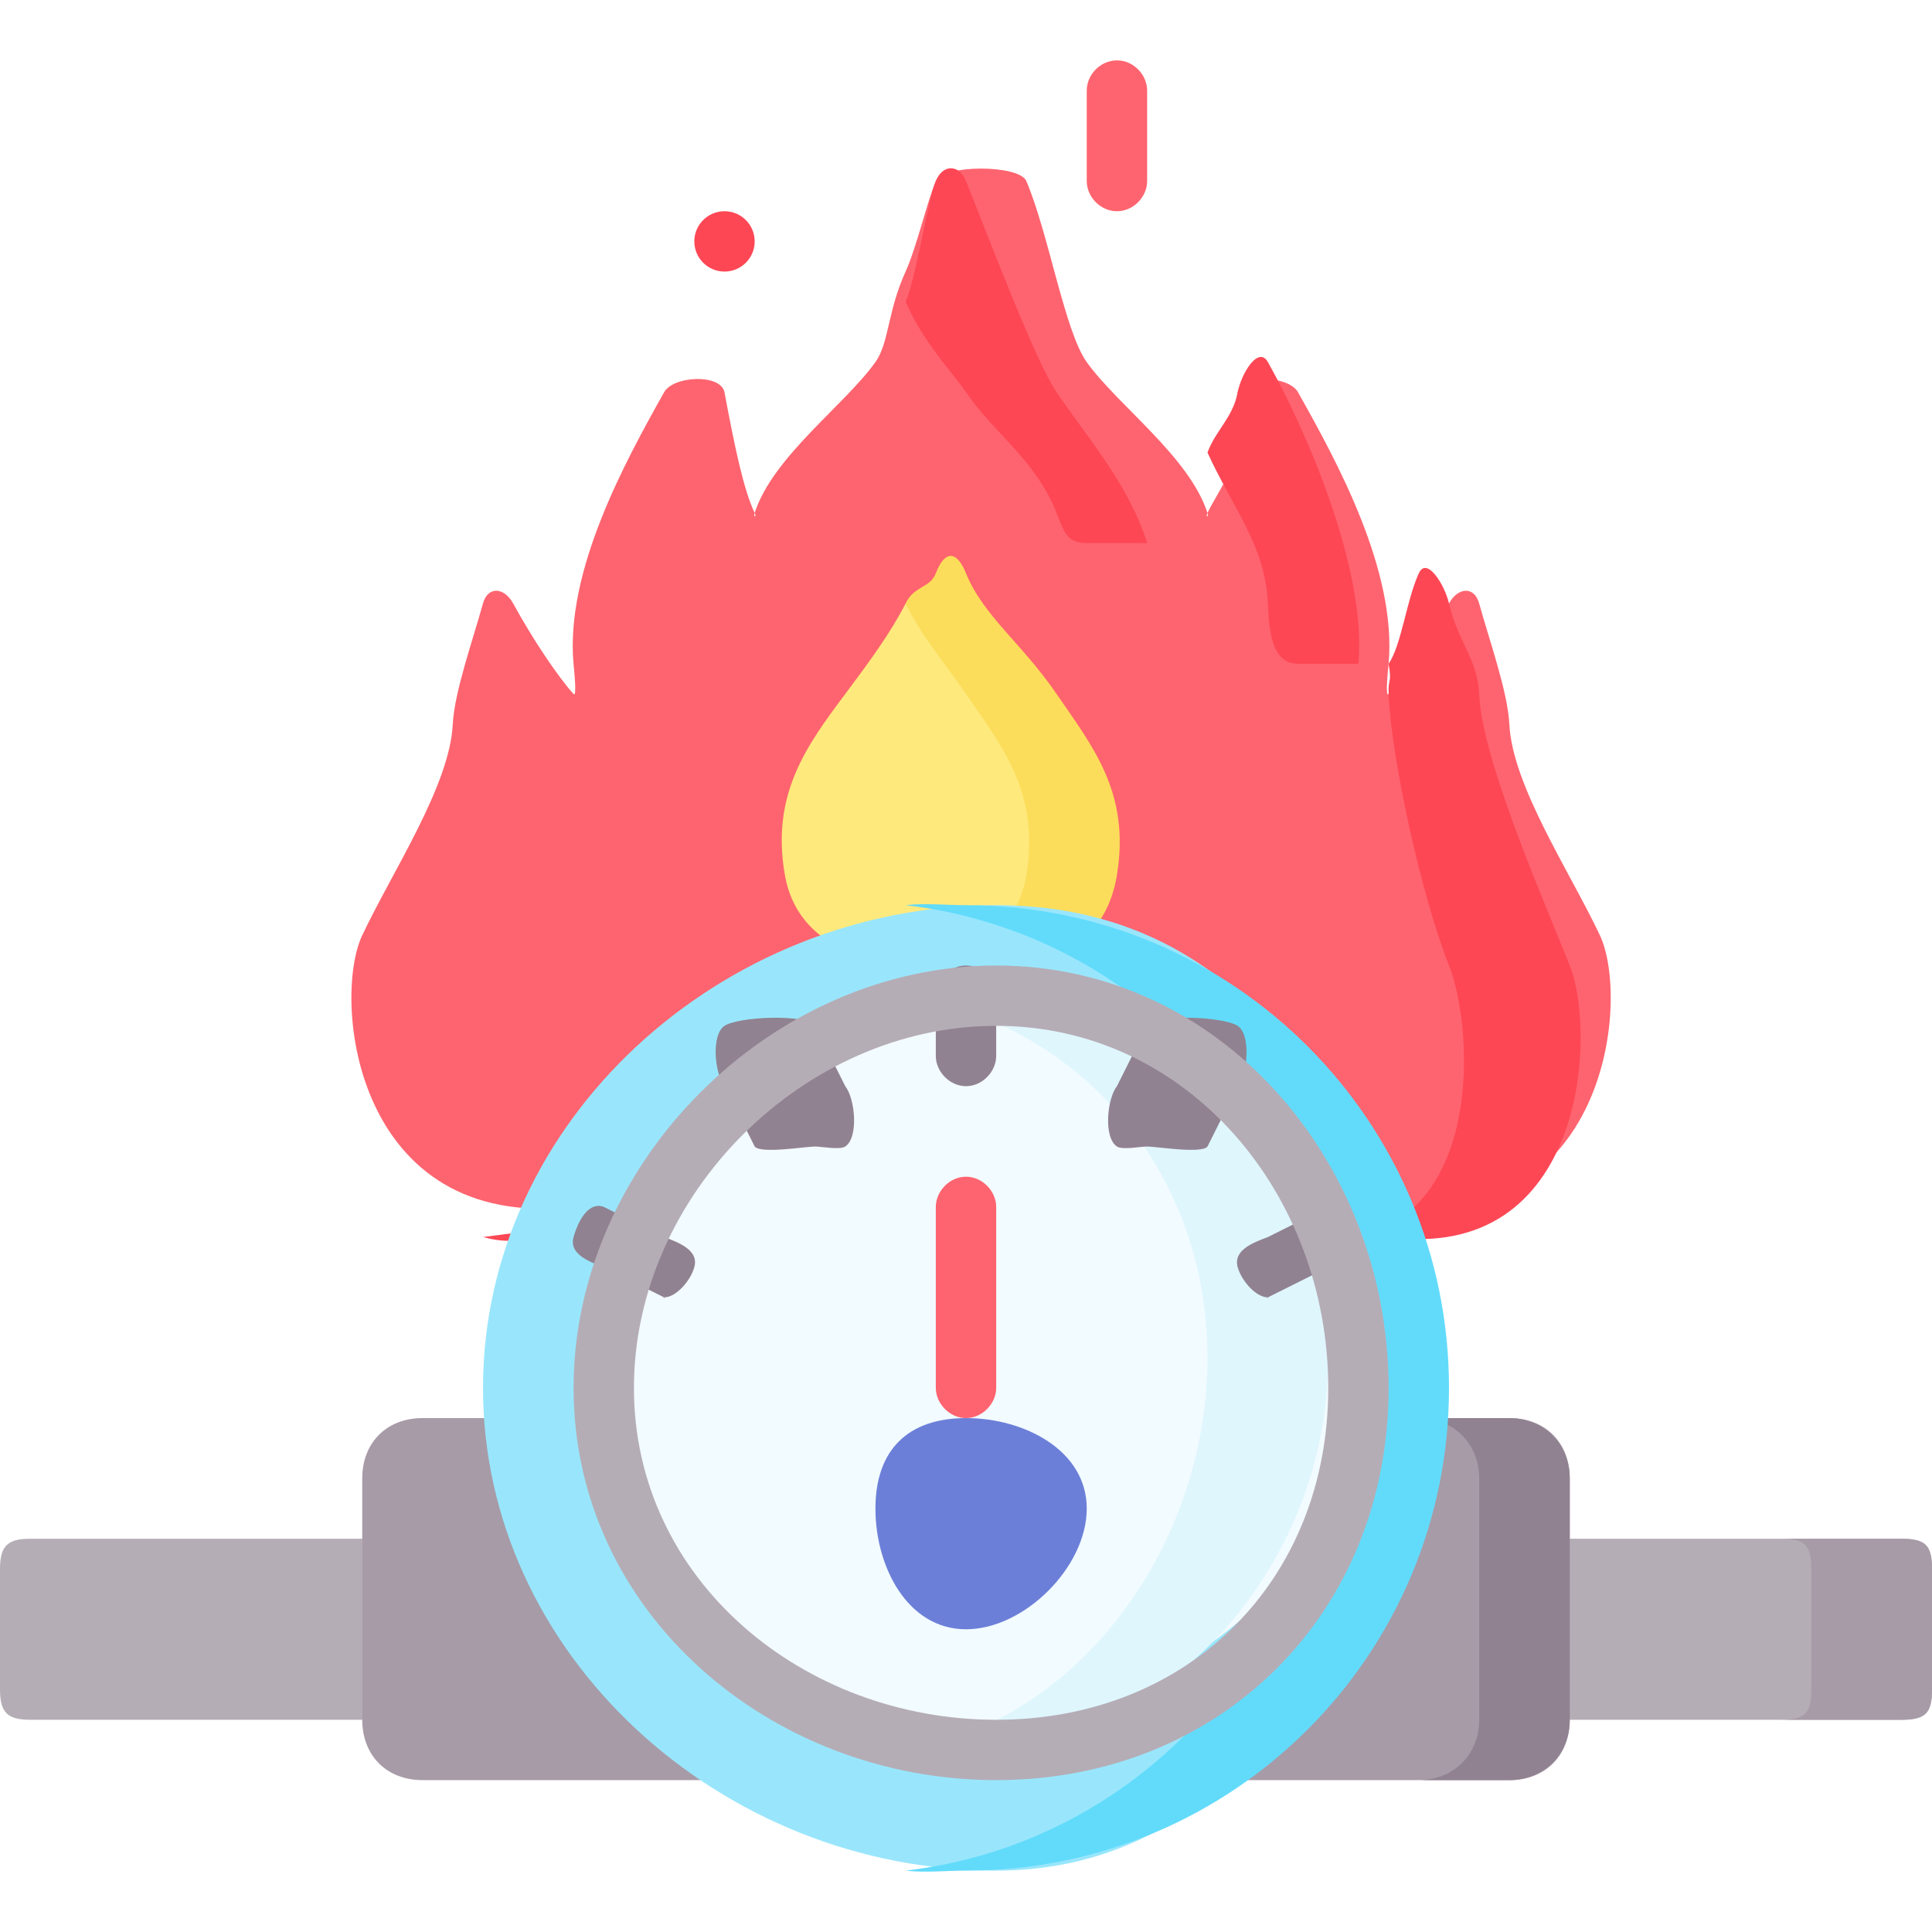
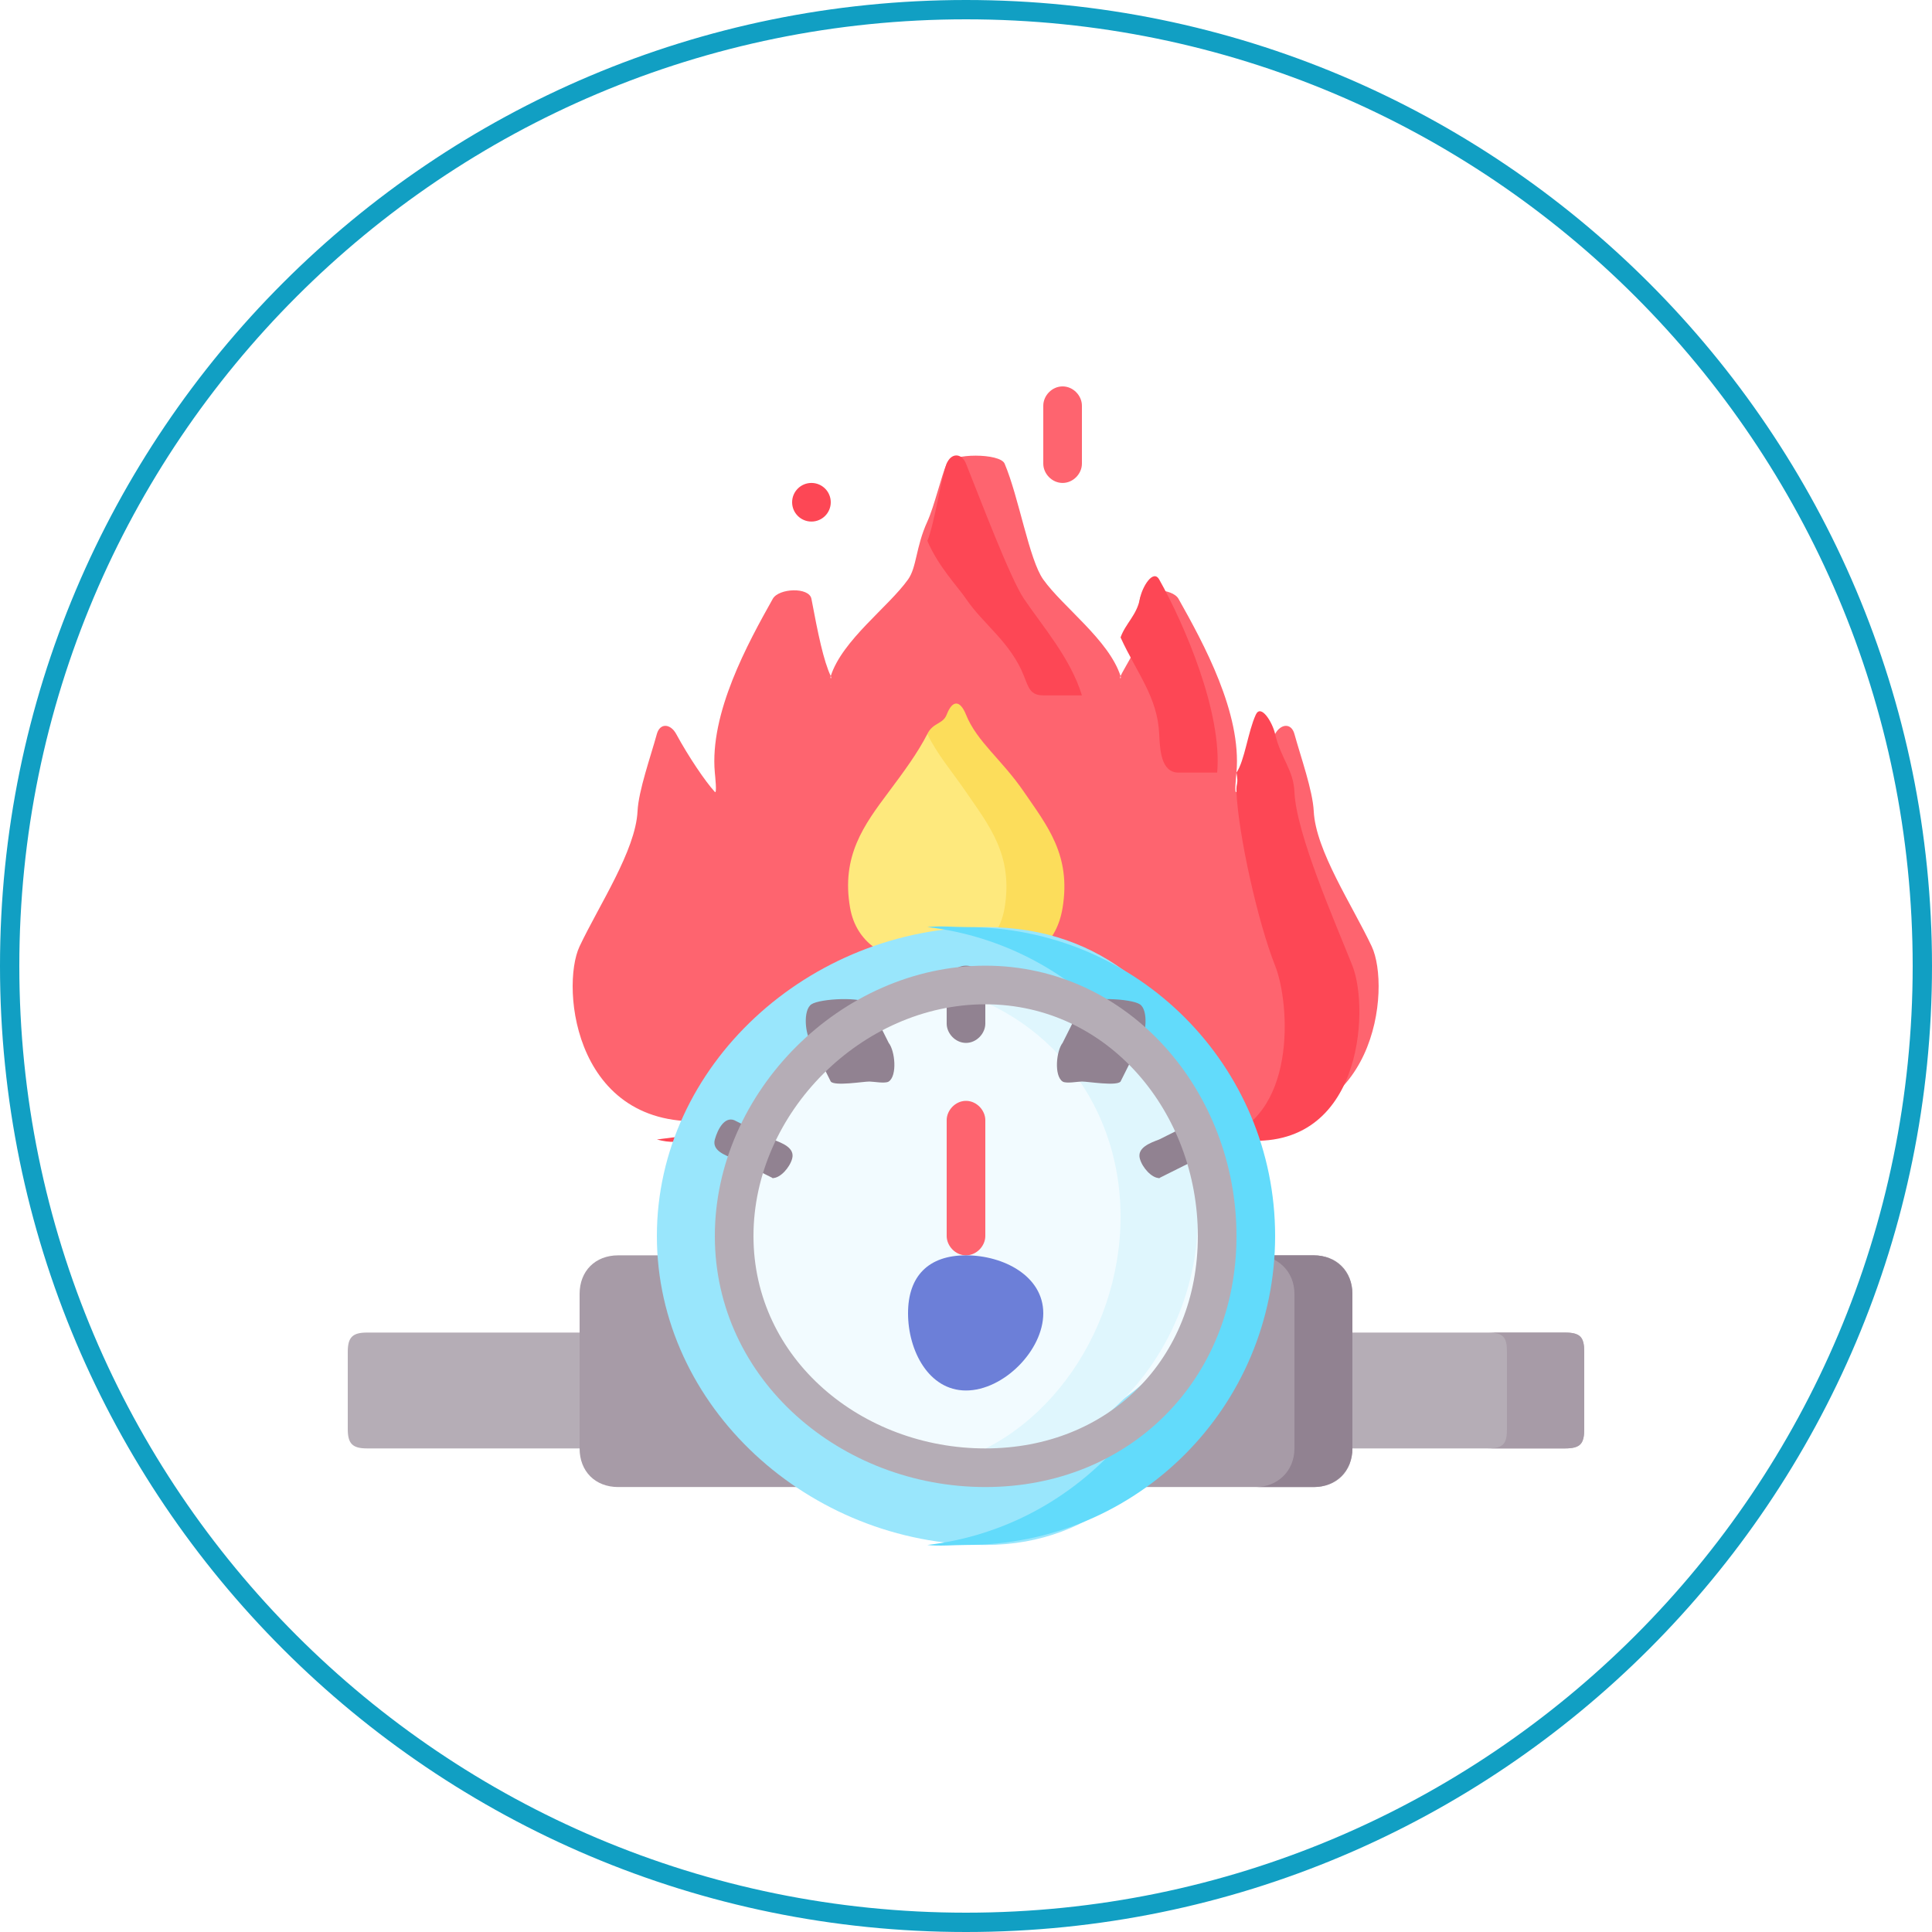
- <svg xmlns="http://www.w3.org/2000/svg" width="64" height="64" viewBox="0 0 64 64" fill="none">
-   <g id="Fire">
-     <g id="Group">
-       <g id="Vector">
-         <path d="M1 56.97H13V50.973H1C0.249 50.973 0 51.214 0 51.973V55.97C0 56.729 0.249 56.97 1 56.97Z" fill="#B5ADB6" />
-       </g>
-       <g id="Vector_2">
-         <path d="M63 56.97H51V50.973H63C63.751 50.973 64 51.214 64 51.973V55.97C64 56.729 63.751 56.97 63 56.97Z" fill="#B5ADB6" />
-       </g>
-       <g id="Vector_3">
-         <path d="M63 50.973H59C59.815 50.973 60 51.214 60 51.973V55.97C60 56.729 59.815 56.97 59 56.97H63C63.815 56.97 64 56.73 64 55.97V51.973C64 51.214 63.815 50.973 63 50.973Z" fill="#A79BA7" />
-       </g>
-       <g id="Group_2">
-         <g id="Vector_4">
-           <path d="M25 58.969H14C12.803 58.969 12 58.151 12 56.97V48.974C12 47.794 12.803 46.976 14 46.976H25V58.969Z" fill="#A79BA7" />
-         </g>
-       </g>
-       <g id="Vector_5">
-         <path d="M39 58.969H50C51.197 58.969 52 58.151 52 56.97V48.974C52 47.794 51.197 46.976 50 46.976H39V58.969Z" fill="#A79BA7" />
-       </g>
-       <g id="Vector_6">
-         <path d="M50 46.976H47C48.115 46.976 49 47.794 49 48.974V56.97C49 58.151 48.115 58.969 47 58.969H50C51.115 58.969 52 58.151 52 56.97V48.974C52 47.794 51.115 46.976 50 46.976Z" fill="#918291" />
-       </g>
-       <g id="Vector_7">
-         <path d="M45.999 39.979C38.56 39.143 26.438 39.143 18.999 39.979C11.746 40.795 10.992 33.118 11.999 30.984C13.006 28.851 14.899 26.025 14.999 23.988C15.053 22.916 15.67 21.186 15.999 19.99C16.161 19.406 16.706 19.453 16.999 19.99C17.653 21.189 18.492 22.429 18.999 22.989C19.119 23.12 19.015 22.164 18.999 21.989C18.723 18.91 20.702 15.306 21.999 12.994C22.311 12.441 23.882 12.376 23.999 12.994C24.344 14.829 24.627 16.202 24.999 16.992C24.947 17.15 25.069 17.142 24.999 16.992C25.602 15.128 27.976 13.426 28.999 11.995C29.456 11.355 29.395 10.322 29.999 8.996C30.361 8.197 30.719 6.658 30.999 5.998C31.232 5.447 33.766 5.447 33.999 5.998C34.743 7.754 35.267 10.969 35.999 11.995C37.022 13.426 39.396 15.128 39.999 16.992C39.929 17.142 40.051 17.15 39.999 16.992C40.2 16.566 40.702 15.838 40.999 14.993C41.253 14.274 40.84 13.837 40.999 12.994C41.116 12.376 42.688 12.441 42.999 12.994C44.297 15.306 46.275 18.91 45.999 21.989C45.983 22.164 45.879 23.12 45.999 22.989C46.506 22.429 47.345 21.189 47.999 19.99C48.292 19.453 48.838 19.406 48.999 19.99C49.329 21.186 49.946 22.916 49.999 23.988C50.099 26.025 51.992 28.851 52.999 30.984C54.006 33.118 53.252 40.795 45.999 39.979Z" fill="#FE646F" />
-       </g>
-       <g id="Group_3">
-         <g id="Vector_8">
-           <path d="M38 17.991H36C35.336 17.991 35.248 17.618 35 16.992C34.31 15.24 32.902 14.324 32 12.994C31.555 12.336 30.588 11.358 30 9.995C30.353 9.175 30.727 6.675 31 5.998C31.227 5.432 31.773 5.432 32 5.998C32.725 7.802 34.286 11.94 35 12.994C35.997 14.464 37.412 16.076 38 17.991Z" fill="#FD4755" />
-         </g>
-         <g id="Vector_9">
-           <path d="M45 21.989H43C42.104 21.989 42.038 20.849 42 19.99C41.915 18.076 40.843 16.839 40 14.993C40.256 14.271 40.84 13.84 41 12.994C41.118 12.373 41.686 11.439 42 11.994C43.307 14.315 45.278 18.898 45 21.989Z" fill="#FD4755" />
-         </g>
-         <g id="Vector_10">
-           <path d="M52 31.984C51.095 29.707 49.09 25.162 49 22.988C48.952 21.844 48.296 21.265 48 19.99C47.855 19.365 47.263 18.419 47 18.991C46.593 19.878 46.423 21.376 46 21.989C46.115 22.661 45.977 22.443 46 22.988C46.09 25.162 47.095 29.707 48 31.984C48.782 33.95 49.167 39.972 45 40.979C45.21 41.004 45.797 40.952 46 40.979C52.516 41.849 52.905 34.26 52 31.984Z" fill="#FD4755" />
-         </g>
-         <g id="Vector_11">
-           <path d="M16 40.979C16.709 41.167 17.043 41.119 18 40.979C21.203 40.512 25.796 40.032 30 39.979C25.032 39.918 19.926 40.46 16 40.979Z" fill="#FD4755" />
-         </g>
-       </g>
-       <g id="Vector_12">
-         <path d="M31 19.99H30C29.5 20.965 28.819 21.894 28 22.989C26.721 24.699 25.533 26.308 26 28.985C26.646 32.687 32 31.984 32 31.984C32 31.984 35.354 32.687 36 28.985C36.468 26.308 31 19.99 31 19.99Z" fill="#FEE97D" />
-       </g>
-       <g id="Vector_13">
-         <path d="M35 22.988C33.845 21.301 32.571 20.402 32 18.991C31.691 18.226 31.297 18.22 31 18.991C30.808 19.49 30.284 19.396 30 19.99C30.498 21.037 31.263 21.912 32 22.988C33.203 24.746 34.446 26.257 34 28.985C33.617 31.325 31.415 31.824 30 31.983C30.865 32.081 32 31.983 32 31.983C32 31.983 36.383 32.756 37 28.985C37.446 26.257 36.203 24.745 35 22.988Z" fill="#FCDD5B" />
-       </g>
-       <g id="Vector_14">
-         <path d="M47 45.976C47 45.976 44.63 61.967 33 61.967C23.874 61.967 16 54.808 16 45.976C16 37.144 23.874 29.985 33 29.985C45.61 29.985 47 45.976 47 45.976Z" fill="#99E6FC" />
-       </g>
-       <g id="Vector_15">
-         <path d="M32 29.985C31.354 29.985 30.626 29.911 30 29.985C37.986 30.922 44 37.803 44 45.976C44 54.149 37.986 61.03 30 61.967C30.626 62.041 31.354 61.967 32 61.967C40.886 61.967 48 54.79 48 45.976C48 37.162 40.886 29.985 32 29.985Z" fill="#62DBFB" />
-       </g>
-       <g id="Vector_16">
-         <path d="M33 57.97C32.339 57.97 31.634 58.069 31 57.97C25.027 57.03 20 52.228 20 45.976C20 39.062 25.108 32.983 32 32.983C38.892 32.983 45 39.062 45 45.976C45 52.891 37.546 56.428 33 57.97Z" fill="#F2FBFF" />
-       </g>
-       <g id="Vector_17">
-         <path d="M32 32.983C31.352 32.983 30.621 32.882 30 32.983C35.768 33.926 40 38.779 40 44.977C40 51.174 35.768 57.027 30 57.969C30.621 58.071 31.352 57.969 32 57.969C38.669 57.969 44 51.84 44 44.977C44 38.113 38.669 32.983 32 32.983Z" fill="#DFF6FD" />
-       </g>
-       <g id="Group_4">
-         <g id="Vector_18">
-           <path d="M32 46.976C31.448 46.976 31 46.485 31 45.976V39.979C31 39.471 31.448 38.98 32 38.98C32.552 38.98 33 39.471 33 39.979V45.976C33 46.485 32.552 46.976 32 46.976Z" fill="#FE646F" />
-         </g>
-       </g>
-       <path id="Vector_19" d="M32 53.972C33.933 53.972 36 51.906 36 49.974C36 48.042 33.933 46.976 32 46.976C30.067 46.976 29 48.042 29 49.974C29 51.906 30.067 53.972 32 53.972Z" fill="#6C7FD8" />
-       <g id="Group_5">
-         <g id="_x3C_Radial_Repeat_x3E__25_">
-           <g id="Group_6">
-             <g id="Vector_20">
-               <path d="M22 42.977C21.905 42.977 22.096 43.014 22 42.977L20 41.978C19.512 41.794 18.842 41.545 19 40.978C19.159 40.412 19.512 39.795 20 39.979L22 40.978C22.488 41.163 23.159 41.411 23 41.978C22.872 42.434 22.392 42.977 22 42.977Z" fill="#918291" />
-             </g>
-           </g>
-         </g>
-         <g id="_x3C_Radial_Repeat_x3E__24_">
-           <g id="Group_7">
-             <g id="Vector_21">
-               <path d="M27 37.98C26.689 37.98 25.197 38.229 25 37.98L24 35.981C23.673 35.568 23.55 34.282 24 33.982C24.45 33.682 26.673 33.569 27 33.982L28 35.981C28.327 36.394 28.45 37.68 28 37.98C27.822 38.099 27.205 37.98 27 37.98Z" fill="#918291" />
-             </g>
-           </g>
-         </g>
-         <g id="_x3C_Radial_Repeat_x3E__23_">
-           <g id="Group_8">
-             <g id="Vector_22">
-               <path d="M32 35.981C31.448 35.981 31 35.487 31 34.982V32.983C31 32.477 31.448 31.983 32 31.983C32.552 31.983 33 32.477 33 32.983V34.982C33 35.487 32.552 35.981 32 35.981Z" fill="#918291" />
-             </g>
-           </g>
-         </g>
-         <g id="_x3C_Radial_Repeat_x3E__22_">
-           <g id="Group_9">
-             <g id="Vector_23">
-               <path d="M38 37.98C37.795 37.98 37.179 38.099 37 37.98C36.55 37.68 36.673 36.394 37 35.981L38 33.983C38.327 33.569 40.55 33.682 41 33.983C41.45 34.282 41.327 35.568 41 35.981L40 37.98C39.803 38.229 38.311 37.98 38 37.98Z" fill="#918291" />
-             </g>
-           </g>
-         </g>
-         <g id="_x3C_Radial_Repeat_x3E__21_">
-           <g id="Group_10">
-             <g id="Vector_24">
-               <path d="M42 42.977C41.608 42.977 41.128 42.434 41 41.978C40.842 41.411 41.512 41.163 42 40.979L44 39.979C44.488 39.795 44.842 40.412 45 40.979C45.159 41.545 44.489 41.794 44 41.978L42 42.977C42.096 42.977 41.905 43.014 42 42.977Z" fill="#918291" />
-             </g>
-           </g>
-         </g>
-       </g>
-       <g id="Vector_25">
-         <path d="M33 31.983C25.544 31.983 19 38.523 19 45.976C19 53.427 25.544 58.969 33 58.969C40.456 58.969 46 53.427 46 45.976C46 38.523 40.456 31.983 33 31.983ZM33 56.97C26.619 56.97 21 52.351 21 45.976C21 39.599 26.619 33.982 33 33.982C39.381 33.982 44 39.599 44 45.976C44 52.351 39.381 56.97 33 56.97Z" fill="#B5ADB6" />
-       </g>
-       <g id="Group_11">
-         <g id="Vector_26">
-           <path d="M37 6.997C36.448 6.997 36 6.518 36 5.998V2.999C36 2.479 36.448 2 37 2C37.552 2 38 2.479 38 2.999V5.998C38 6.518 37.552 6.997 37 6.997Z" fill="#FE646F" />
-         </g>
-       </g>
-       <path id="Vector_27" d="M24 8.996C24.552 8.996 25 8.549 25 7.997C25 7.445 24.552 6.997 24 6.997C23.448 6.997 23 7.445 23 7.997C23 8.549 23.448 8.996 24 8.996Z" fill="#FD4755" />
-     </g>
-   </g>
+ <svg xmlns="http://www.w3.org/2000/svg" width="100" height="100" viewBox="0 0 100 100" fill="none">
+   <path d="M19 74.97H31V68.973H19C18.249 68.973 18 69.213 18 69.973V73.97C18 74.729 18.249 74.97 19 74.97Z" fill="#B5ADB6" />
+   <path d="M81 74.97H69V68.973H81C81.751 68.973 82 69.213 82 69.973V73.97C82 74.729 81.751 74.97 81 74.97Z" fill="#B5ADB6" />
+   <path d="M81 68.973H77C77.815 68.973 78 69.213 78 69.973V73.97C78 74.729 77.815 74.97 77 74.97H81C81.815 74.97 82 74.73 82 73.97V69.973C82 69.213 81.815 68.973 81 68.973Z" fill="#A79BA7" />
+   <path d="M43 76.969H32C30.803 76.969 30 76.151 30 74.97V66.975C30 65.794 30.803 64.976 32 64.976H43V76.969Z" fill="#A79BA7" />
+   <path d="M57 76.969H68C69.197 76.969 70 76.151 70 74.97V66.975C70 65.794 69.197 64.976 68 64.976H57V76.969Z" fill="#A79BA7" />
+   <path d="M68 64.976H65C66.115 64.976 67 65.794 67 66.975V74.97C67 76.15 66.115 76.969 65 76.969H68C69.115 76.969 70 76.151 70 74.97V66.975C70 65.794 69.115 64.976 68 64.976Z" fill="#918291" />
+   <path d="M63.999 57.979C56.56 57.143 44.438 57.143 36.999 57.979C29.747 58.795 28.992 51.118 29.999 48.984C31.006 46.851 32.899 44.025 32.999 41.988C33.053 40.916 33.67 39.186 33.999 37.99C34.161 37.406 34.706 37.453 34.999 37.99C35.653 39.189 36.492 40.429 36.999 40.989C37.119 41.12 37.015 40.164 36.999 39.989C36.723 36.91 38.702 33.306 39.999 30.994C40.31 30.441 41.882 30.376 41.999 30.994C42.344 32.829 42.627 34.202 42.999 34.992C42.947 35.15 43.069 35.142 42.999 34.992C43.602 33.128 45.976 31.426 46.999 29.995C47.456 29.355 47.395 28.322 47.999 26.996C48.361 26.197 48.719 24.658 48.999 23.998C49.232 23.447 51.766 23.447 51.999 23.998C52.743 25.754 53.267 28.969 53.999 29.995C55.022 31.426 57.396 33.128 57.999 34.992C57.929 35.142 58.051 35.15 57.999 34.992C58.2 34.566 58.702 33.838 58.999 32.993C59.253 32.274 58.84 31.837 58.999 30.994C59.116 30.376 60.688 30.441 60.999 30.994C62.297 33.306 64.275 36.91 63.999 39.989C63.983 40.164 63.879 41.12 63.999 40.989C64.506 40.429 65.345 39.189 65.999 37.99C66.292 37.453 66.838 37.406 66.999 37.99C67.329 39.186 67.946 40.916 67.999 41.988C68.099 44.025 69.992 46.851 70.999 48.984C72.006 51.118 71.252 58.795 63.999 57.979Z" fill="#FE646F" />
+   <path d="M56 35.991H54C53.336 35.991 53.248 35.618 53 34.992C52.31 33.24 50.902 32.324 50 30.994C49.556 30.337 48.588 29.358 48 27.995C48.353 27.174 48.727 24.675 49 23.998C49.227 23.432 49.773 23.432 50 23.998C50.725 25.802 52.286 29.94 53 30.994C53.997 32.464 55.412 34.076 56 35.991Z" fill="#FD4755" />
+   <path d="M63 39.989H61C60.104 39.989 60.038 38.849 60 37.99C59.915 36.076 58.843 34.839 58 32.993C58.256 32.271 58.84 31.84 59 30.994C59.118 30.373 59.686 29.439 60 29.994C61.307 32.315 63.278 36.898 63 39.989Z" fill="#FD4755" />
+   <path d="M70 49.984C69.095 47.707 67.091 43.162 67 40.989C66.952 39.844 66.296 39.265 66 37.99C65.855 37.365 65.263 36.419 65 36.991C64.593 37.878 64.423 39.376 64 39.989C64.115 40.661 63.977 40.443 64 40.989C64.091 43.162 65.095 47.707 66 49.984C66.782 51.95 67.167 57.972 63 58.979C63.21 59.004 63.797 58.952 64 58.979C70.516 59.849 70.905 52.26 70 49.984Z" fill="#FD4755" />
+   <path d="M34 58.979C34.709 59.167 35.043 59.119 36 58.979C39.203 58.512 43.796 58.032 48 57.979C43.032 57.918 37.926 58.46 34 58.979Z" fill="#FD4755" />
+   <path d="M49 37.99H48C47.5 38.965 46.819 39.894 46 40.989C44.721 42.699 43.533 44.307 44 46.985C44.646 50.687 50 49.984 50 49.984C50 49.984 53.354 50.687 54 46.985C54.468 44.307 49 37.99 49 37.99Z" fill="#FEE97D" />
+   <path d="M53 40.988C51.845 39.301 50.571 38.402 50 36.99C49.691 36.226 49.297 36.22 49 36.99C48.807 37.49 48.284 37.396 48 37.99C48.498 39.036 49.263 39.912 50 40.988C51.203 42.746 52.446 44.257 52 46.985C51.617 49.325 49.415 49.824 48 49.983C48.865 50.081 50 49.983 50 49.983C50 49.983 54.383 50.756 55 46.985C55.446 44.257 54.203 42.745 53 40.988Z" fill="#FCDD5B" />
+   <path d="M65 63.976C65 63.976 62.63 79.967 51 79.967C41.874 79.967 34 72.808 34 63.976C34 55.144 41.874 47.985 51 47.985C63.61 47.985 65 63.976 65 63.976Z" fill="#99E6FC" />
+   <path d="M50 47.985C49.354 47.985 48.626 47.911 48 47.985C55.986 48.922 62 55.803 62 63.976C62 72.149 55.986 79.03 48 79.967C48.626 80.041 49.354 79.967 50 79.967C58.886 79.967 66 72.79 66 63.976C66 55.162 58.886 47.985 50 47.985Z" fill="#62DBFB" />
+   <path d="M51 75.97C50.339 75.97 49.634 76.069 49 75.97C43.028 75.03 38 70.228 38 63.976C38 57.062 43.108 50.983 50 50.983C56.892 50.983 63 57.062 63 63.976C63 70.891 55.546 74.428 51 75.97Z" fill="#F2FBFF" />
+   <path d="M50 50.983C49.352 50.983 48.621 50.882 48 50.983C53.768 51.926 58 56.779 58 62.977C58 69.174 53.768 75.027 48 75.969C48.621 76.071 49.352 75.969 50 75.969C56.669 75.969 62 69.84 62 62.977C62 56.113 56.669 50.983 50 50.983Z" fill="#DFF6FD" />
+   <path d="M50 64.976C49.448 64.976 49 64.485 49 63.976V57.979C49 57.471 49.448 56.98 50 56.98C50.552 56.98 51 57.471 51 57.979V63.976C51 64.485 50.552 64.976 50 64.976Z" fill="#FE646F" />
+   <path d="M50 71.972C51.933 71.972 54 69.906 54 67.974C54 66.042 51.933 64.976 50 64.976C48.067 64.976 47 66.042 47 67.974C47 69.906 48.067 71.972 50 71.972Z" fill="#6C7FD8" />
+   <path d="M40 60.977C39.905 60.977 40.096 61.014 40 60.977L38 59.978C37.512 59.794 36.842 59.545 37 58.978C37.159 58.412 37.512 57.795 38 57.979L40 58.978C40.489 59.163 41.159 59.411 41 59.978C40.873 60.434 40.392 60.977 40 60.977Z" fill="#918291" />
+   <path d="M45 55.98C44.689 55.98 43.197 56.229 43 55.98L42 53.981C41.673 53.568 41.55 52.282 42 51.982C42.45 51.682 44.673 51.569 45 51.982L46 53.981C46.327 54.394 46.45 55.68 46 55.98C45.822 56.099 45.205 55.98 45 55.98Z" fill="#918291" />
+   <path d="M50 53.981C49.448 53.981 49 53.487 49 52.982V50.983C49 50.477 49.448 49.983 50 49.983C50.552 49.983 51 50.477 51 50.983V52.982C51 53.487 50.552 53.981 50 53.981Z" fill="#918291" />
+   <path d="M56 55.98C55.795 55.98 55.179 56.099 55 55.98C54.55 55.68 54.673 54.394 55 53.981L56 51.983C56.327 51.569 58.55 51.682 59 51.983C59.45 52.282 59.327 53.568 59 53.981L58 55.98C57.803 56.229 56.311 55.98 56 55.98Z" fill="#918291" />
+   <path d="M60 60.977C59.608 60.977 59.128 60.434 59 59.978C58.842 59.411 59.512 59.163 60 58.979L62 57.979C62.488 57.795 62.842 58.412 63 58.979C63.159 59.545 62.489 59.794 62 59.978L60 60.977C60.096 60.977 59.905 61.014 60 60.977Z" fill="#918291" />
+   <path d="M51 49.983C43.544 49.983 37 56.523 37 63.976C37 71.427 43.544 76.969 51 76.969C58.456 76.969 64 71.427 64 63.976C64 56.523 58.456 49.983 51 49.983ZM51 74.97C44.619 74.97 39 70.351 39 63.976C39 57.599 44.619 51.982 51 51.982C57.381 51.982 62 57.599 62 63.976C62 70.351 57.381 74.97 51 74.97Z" fill="#B5ADB6" />
+   <path d="M55 24.997C54.448 24.997 54 24.518 54 23.998V21C54 20.479 54.448 20 55 20C55.552 20 56 20.479 56 21V23.998C56 24.518 55.552 24.997 55 24.997Z" fill="#FE646F" />
+   <path d="M42 26.996C42.552 26.996 43 26.549 43 25.997C43 25.445 42.552 24.997 42 24.997C41.448 24.997 41 25.445 41 25.997C41 26.549 41.448 26.996 42 26.996Z" fill="#FD4755" />
+   <circle cx="50" cy="50" r="49.5" stroke="#119FC3" />
</svg>
